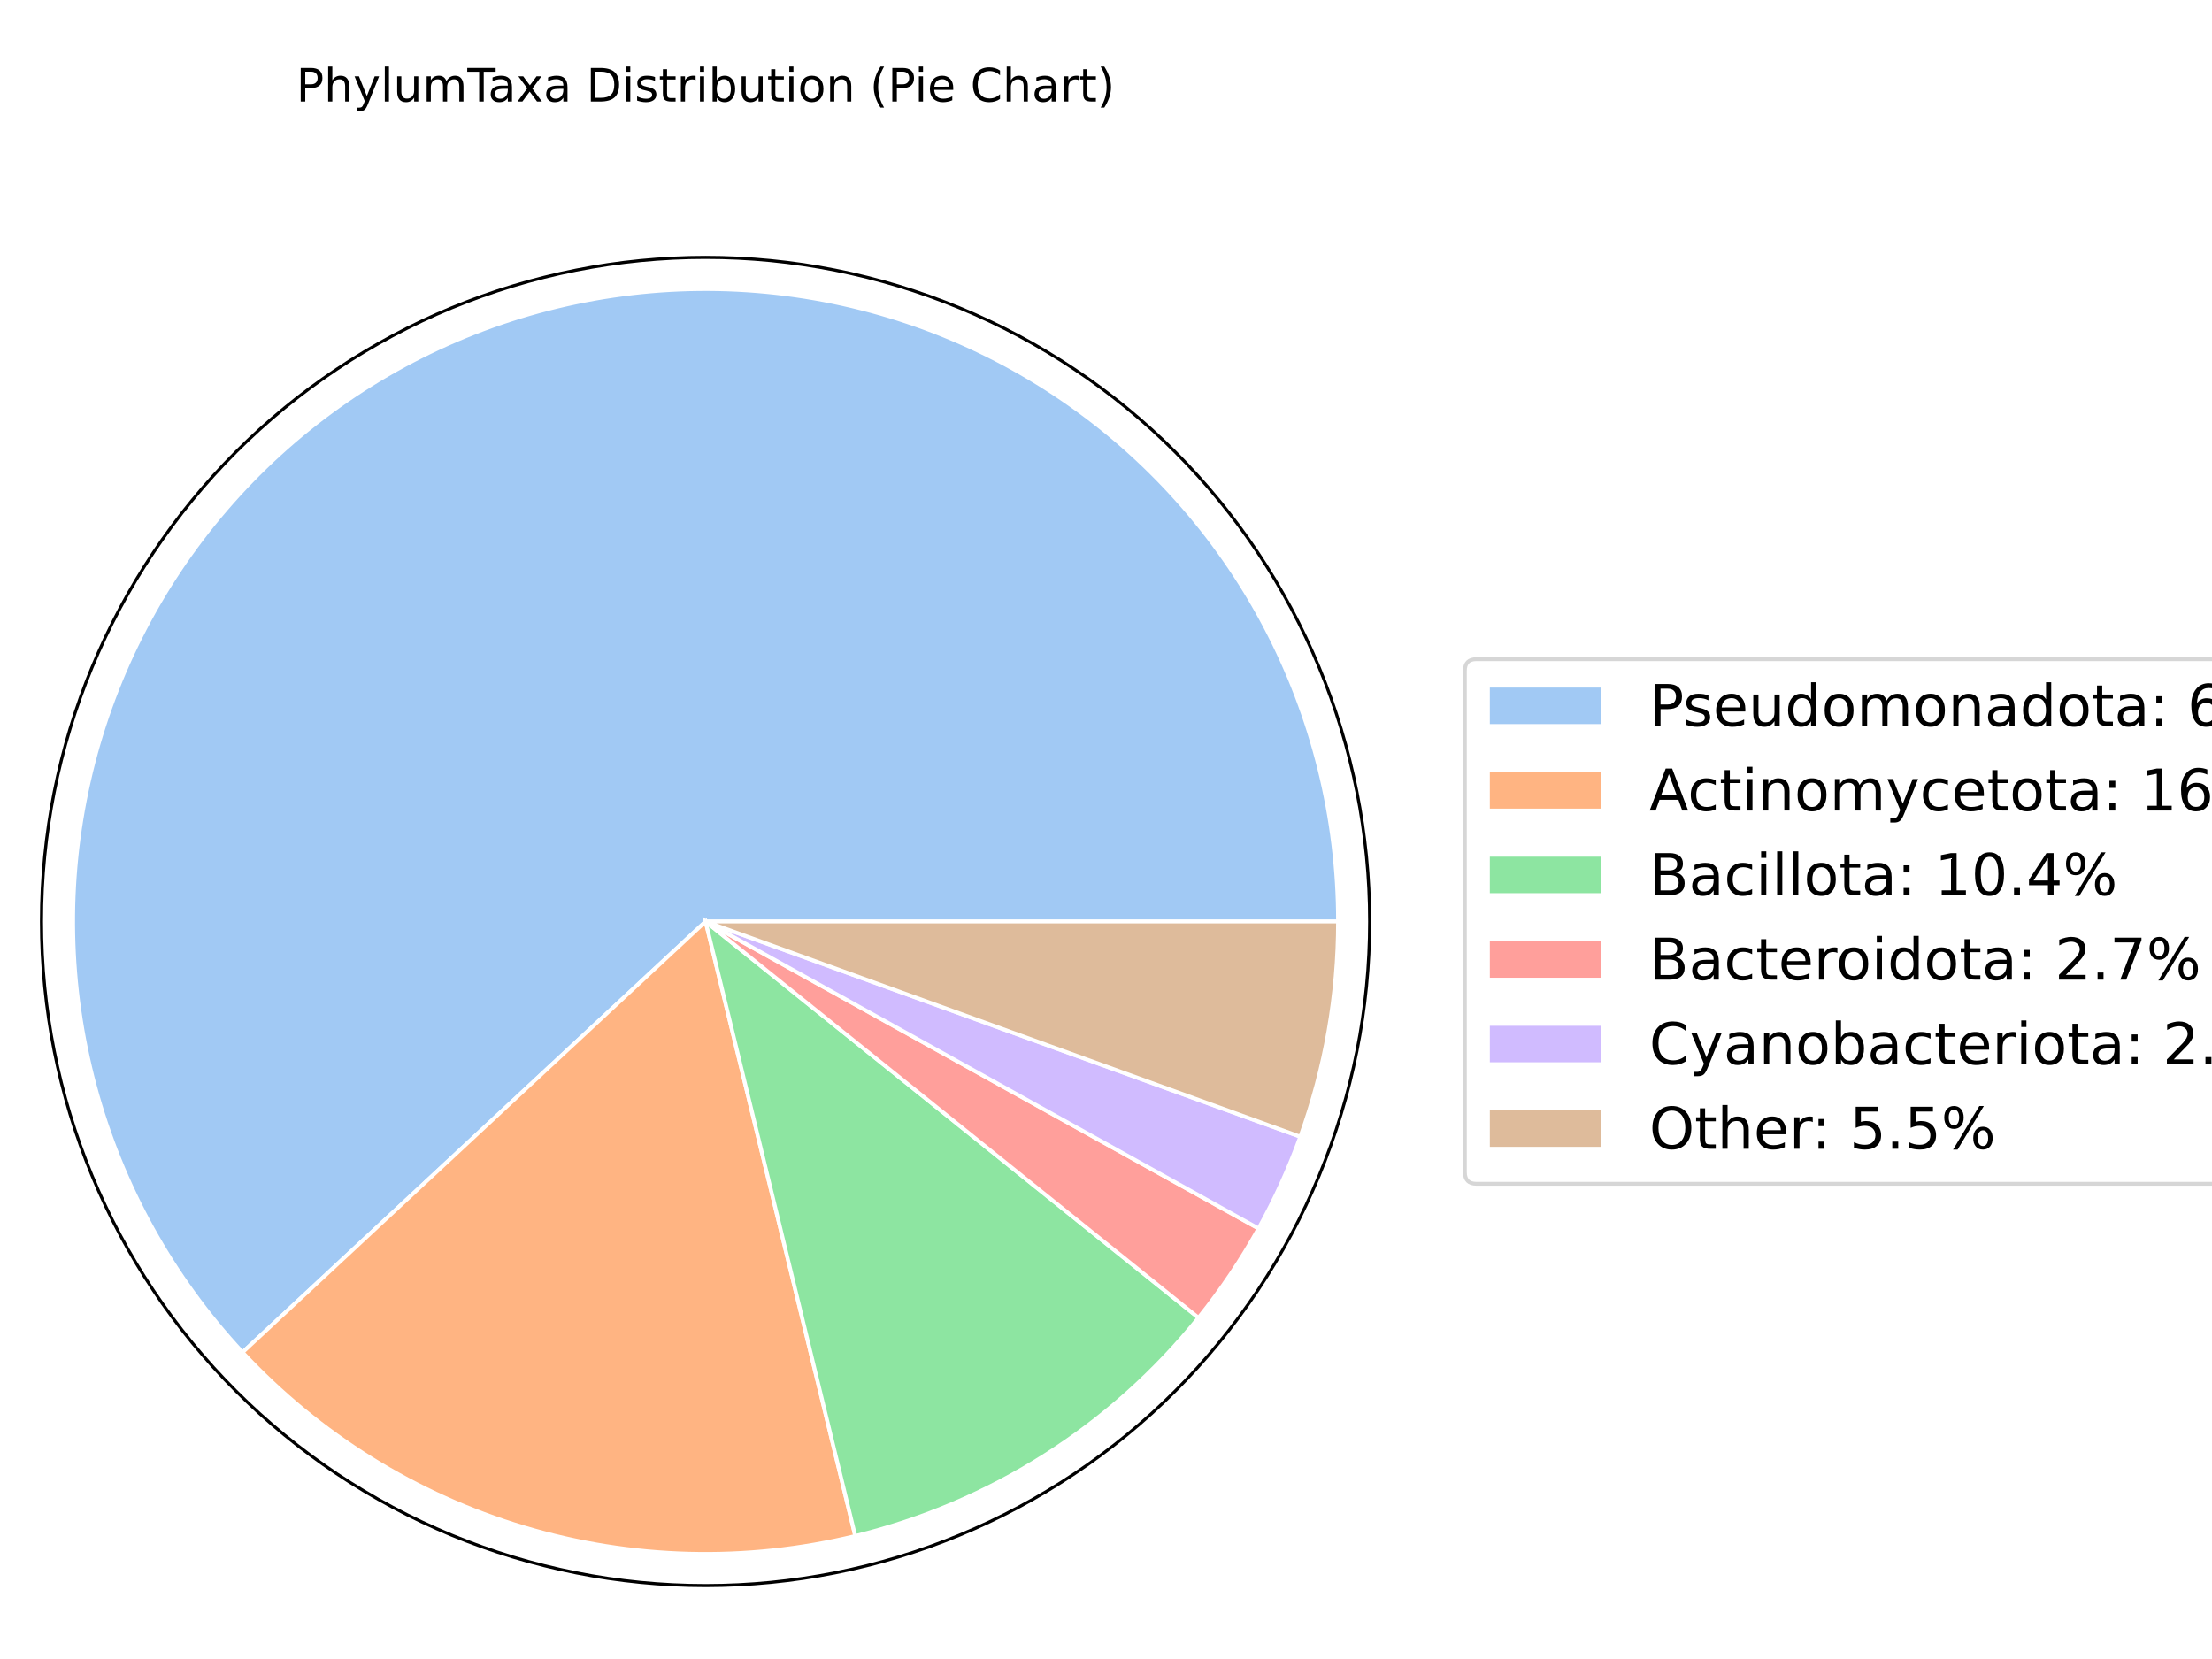
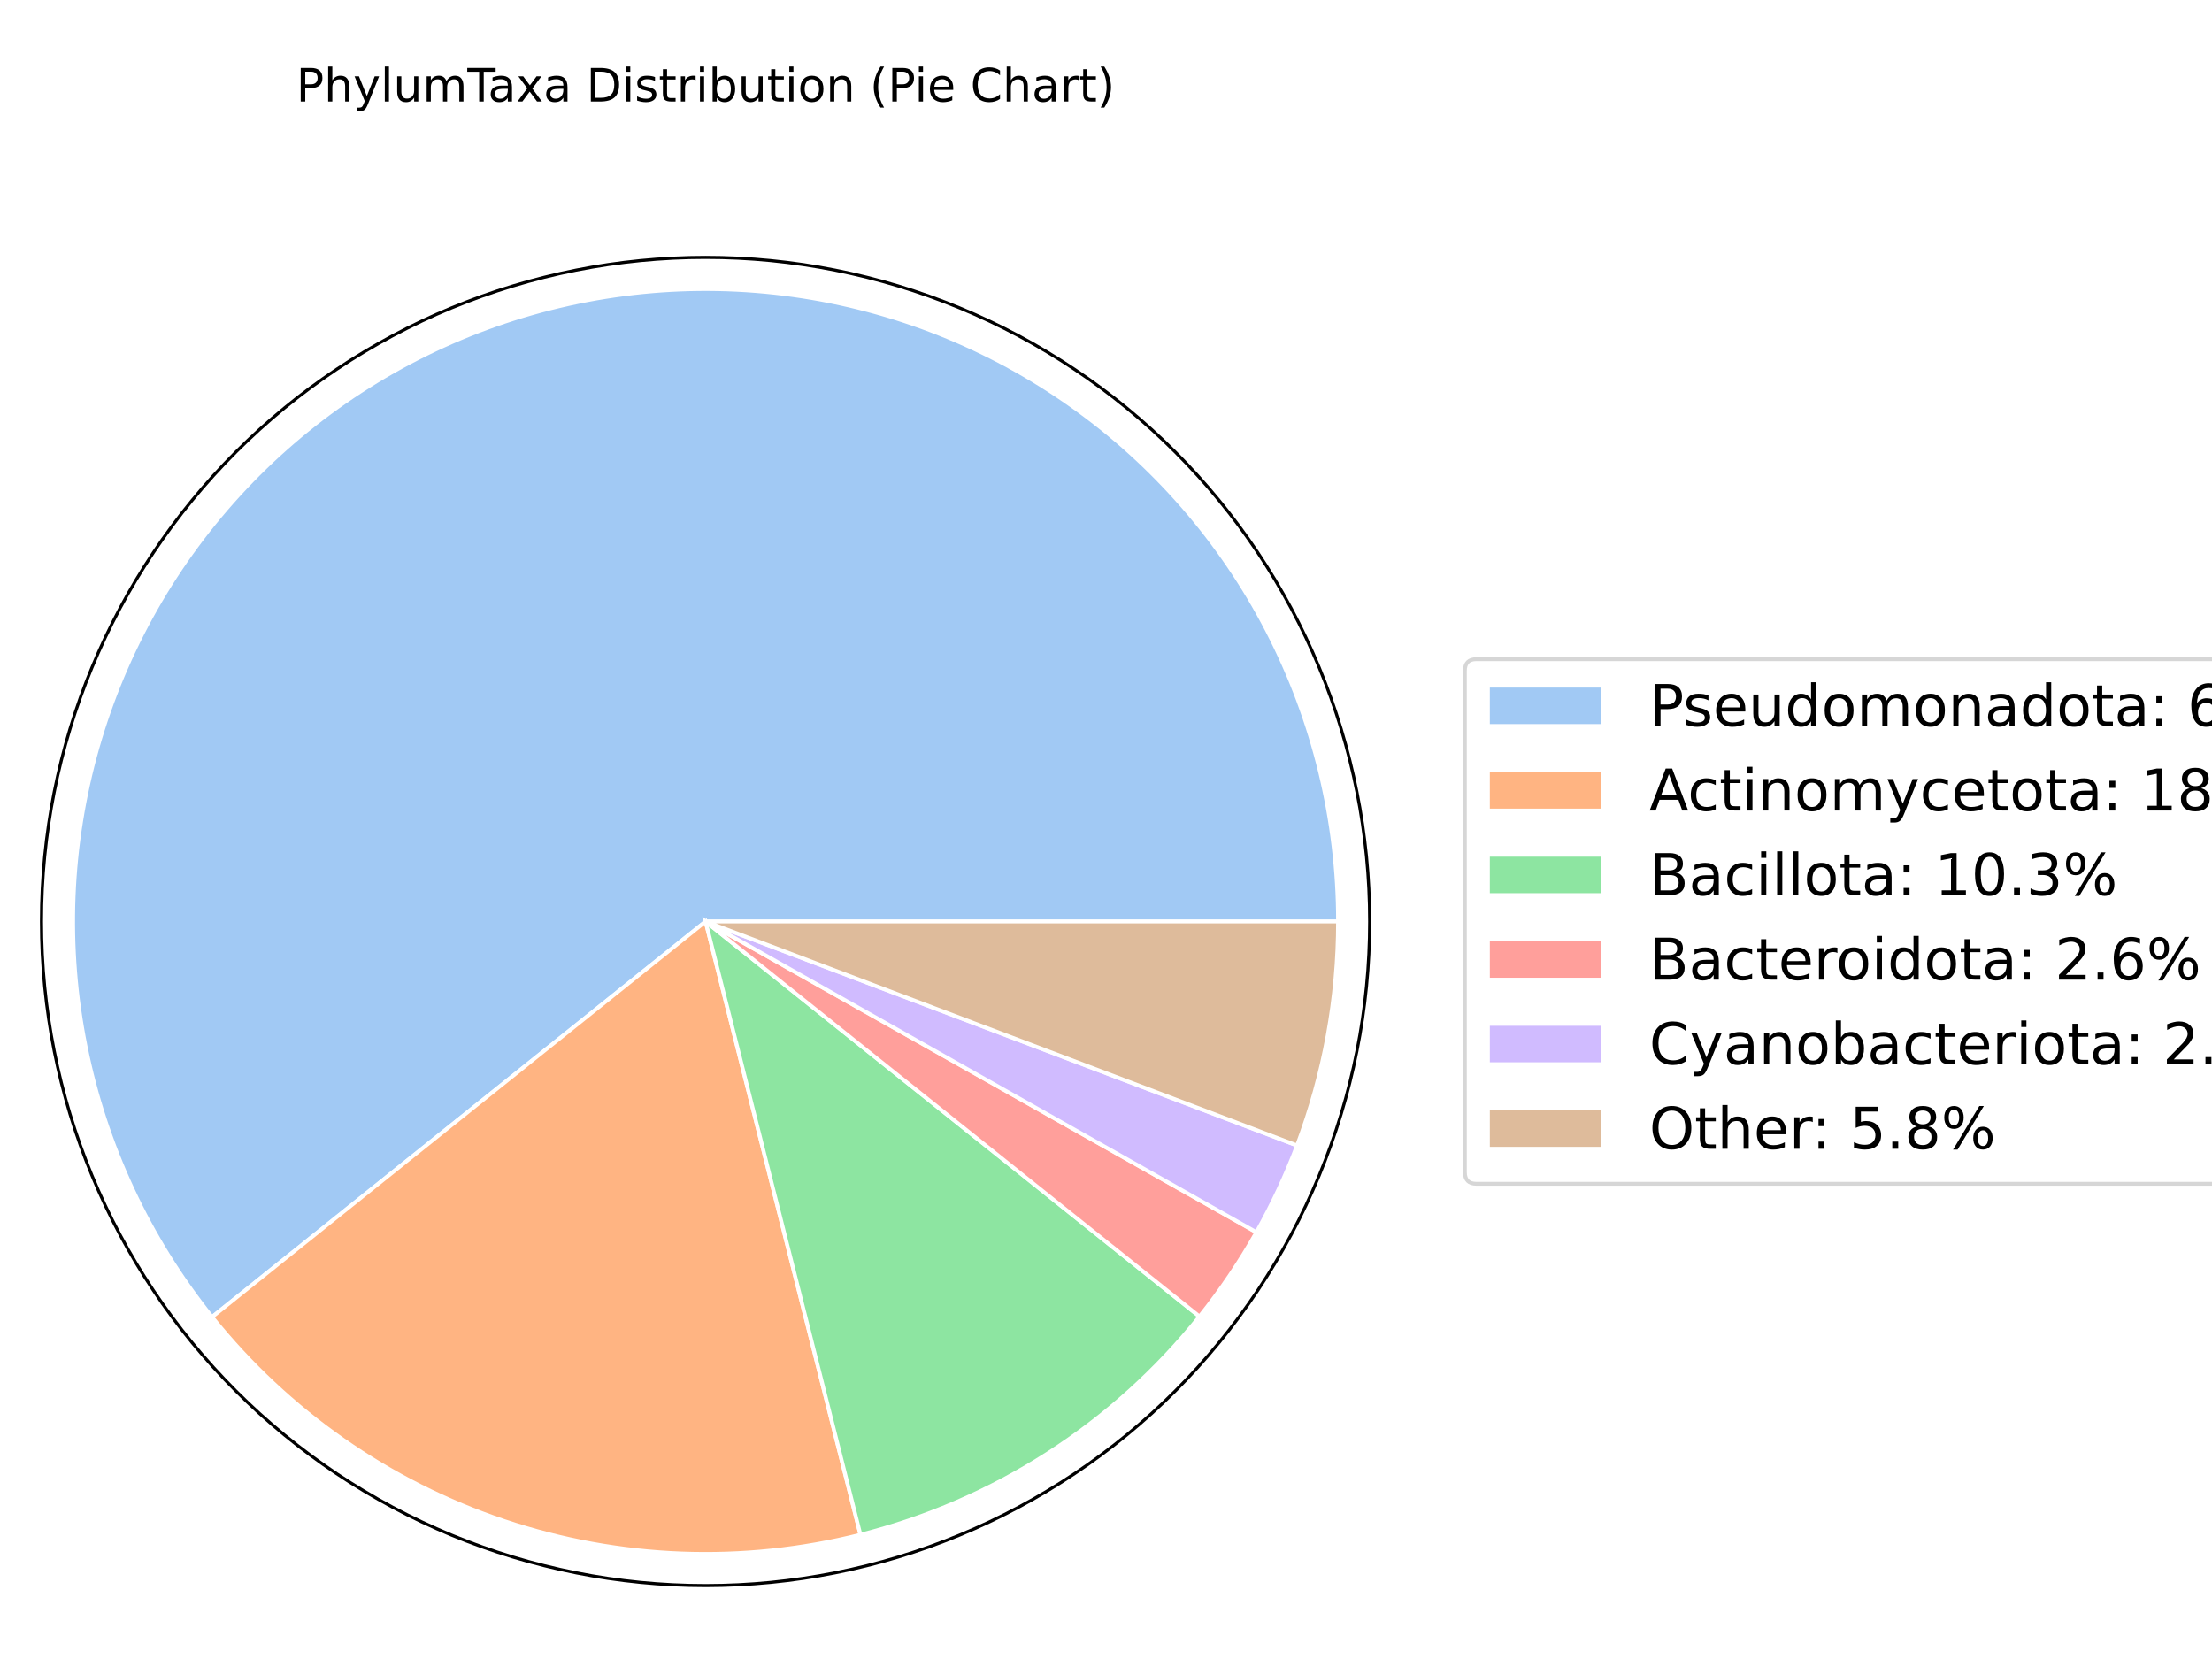
<svg xmlns="http://www.w3.org/2000/svg" xmlns:xlink="http://www.w3.org/1999/xlink" width="576pt" height="432pt" viewBox="0 0 576 432" version="1.1">
  <defs>
    <style type="text/css">*{stroke-linejoin: round; stroke-linecap: butt}</style>
  </defs>
  <g id="figure_1">
    <g id="patch_1">
      <path d="M 0 432  L 576 432  L 576 0  L 0 0  z " style="fill: #ffffff" />
    </g>
    <g id="axes_1">
      <g id="patch_2">
        <path d="M 356.658 239.952  C 356.658 217.243 352.185 194.755 343.495 173.775  C 334.804 152.795 322.066 133.73 306.008 117.673  C 289.951 101.615 270.886 88.877 249.906 80.186  C 228.926 71.496 206.438 67.023 183.729 67.023  C 161.02 67.023 138.532 71.496 117.552 80.186  C 96.572 88.877 77.507 101.615 61.45 117.673  C 45.392 133.73 32.654 152.795 23.963 173.775  C 15.273 194.755 10.8 217.243 10.8 239.952  C 10.8 262.661 15.273 285.149 23.963 306.129  C 32.654 327.109 45.392 346.174 61.45 362.231  C 77.507 378.289 96.572 391.027 117.552 399.718  C 138.532 408.408 161.02 412.881 183.729 412.881  C 206.438 412.881 228.926 408.408 249.906 399.718  C 270.886 391.027 289.951 378.289 306.008 362.231  C 322.066 346.174 334.804 327.109 343.495 306.129  C 352.185 285.149 356.658 262.661 356.658 239.952  M 183.729 239.952  C 183.729 239.952 183.729 239.952 183.729 239.952  C 183.729 239.952 183.729 239.952 183.729 239.952  C 183.729 239.952 183.729 239.952 183.729 239.952  C 183.729 239.952 183.729 239.952 183.729 239.952  C 183.729 239.952 183.729 239.952 183.729 239.952  C 183.729 239.952 183.729 239.952 183.729 239.952  C 183.729 239.952 183.729 239.952 183.729 239.952  C 183.729 239.952 183.729 239.952 183.729 239.952  C 183.729 239.952 183.729 239.952 183.729 239.952  C 183.729 239.952 183.729 239.952 183.729 239.952  C 183.729 239.952 183.729 239.952 183.729 239.952  C 183.729 239.952 183.729 239.952 183.729 239.952  C 183.729 239.952 183.729 239.952 183.729 239.952  C 183.729 239.952 183.729 239.952 183.729 239.952  C 183.729 239.952 183.729 239.952 183.729 239.952  C 183.729 239.952 183.729 239.952 183.729 239.952  z " style="fill: #ffffff" />
      </g>
      <g id="patch_3">
-         <path d="M 183.729 239.952  C 183.729 239.952 183.729 239.952 183.729 239.952  C 183.729 239.952 183.729 239.952 183.729 239.952  C 183.729 239.952 183.729 239.952 183.729 239.952  C 183.729 239.952 183.729 239.952 183.729 239.952  C 183.729 239.952 183.729 239.952 183.729 239.952  C 183.729 239.952 183.729 239.952 183.729 239.952  C 183.729 239.952 183.729 239.952 183.729 239.952  C 183.729 239.952 183.729 239.952 183.729 239.952  L 63.157 352.142  C 44.879 332.498 31.675 308.682 24.699 282.773  C 17.723 256.864 17.182 229.638 23.126 203.473  C 29.069 177.307 41.317 152.986 58.801 132.633  C 76.286 112.28 98.482 96.505 123.452 86.685  C 148.422 76.864 175.418 73.293 202.083 76.284  C 228.748 79.274 254.282 88.736 276.457 103.843  C 298.632 118.95 316.782 139.25 329.324 162.97  C 341.866 186.69 348.423 213.12 348.423 239.952  z " clip-path="url(#p0daf09a319)" style="fill: #a1c9f4; stroke: #ffffff; stroke-linejoin: miter" />
+         <path d="M 183.729 239.952  C 183.729 239.952 183.729 239.952 183.729 239.952  C 183.729 239.952 183.729 239.952 183.729 239.952  C 183.729 239.952 183.729 239.952 183.729 239.952  C 183.729 239.952 183.729 239.952 183.729 239.952  C 183.729 239.952 183.729 239.952 183.729 239.952  C 183.729 239.952 183.729 239.952 183.729 239.952  C 183.729 239.952 183.729 239.952 183.729 239.952  C 183.729 239.952 183.729 239.952 183.729 239.952  L 55.213 342.946  C 38.754 322.409 27.456 298.223 22.267 272.422  C 17.078 246.62 18.149 219.947 25.39 194.644  C 32.63 169.341 45.831 146.139 63.882 126.987  C 81.934 107.836 104.316 93.287 129.147 84.565  C 153.978 75.843 180.542 73.199 206.605 76.854  C 232.668 80.51 257.479 90.36 278.952 105.577  C 300.425 120.793 317.942 140.938 330.028 164.316  C 342.115 187.695 348.423 213.634 348.423 239.952  z " clip-path="url(#p44d411da96)" style="fill: #a1c9f4; stroke: #ffffff; stroke-linejoin: miter" />
      </g>
      <g id="patch_4">
-         <path d="M 183.729 239.952  C 183.729 239.952 183.729 239.952 183.729 239.952  C 183.729 239.952 183.729 239.952 183.729 239.952  L 222.714 399.966  C 194.27 406.896 164.487 406.118 136.444 397.712  C 108.401 389.307 83.099 373.574 63.157 352.142  z " clip-path="url(#p0daf09a319)" style="fill: #ffb482; stroke: #ffffff; stroke-linejoin: miter" />
+         <path d="M 183.729 239.952  C 183.729 239.952 183.729 239.952 183.729 239.952  C 183.729 239.952 183.729 239.952 183.729 239.952  L 224.058 399.632  C 193.445 407.364 161.244 406.131 131.312 396.082  C 101.379 386.033 74.958 367.585 55.213 342.946  z " clip-path="url(#p44d411da96)" style="fill: #ffb482; stroke: #ffffff; stroke-linejoin: miter" />
      </g>
      <g id="patch_5">
-         <path d="M 183.729 239.952  C 183.729 239.952 183.729 239.952 183.729 239.952  C 183.729 239.952 183.729 239.952 183.729 239.952  L 312.088 343.142  C 300.803 357.179 287.292 369.271 272.093 378.934  C 256.894 388.597 240.213 395.702 222.714 399.966  z " clip-path="url(#p0daf09a319)" style="fill: #8de5a1; stroke: #ffffff; stroke-linejoin: miter" />
+         <path d="M 183.729 239.952  C 183.729 239.952 183.729 239.952 183.729 239.952  C 183.729 239.952 183.729 239.952 183.729 239.952  L 312.351 342.814  C 301.203 356.753 287.863 368.788 272.854 378.447  C 257.844 388.106 241.364 395.261 224.058 399.632  z " clip-path="url(#p44d411da96)" style="fill: #8de5a1; stroke: #ffffff; stroke-linejoin: miter" />
      </g>
      <g id="patch_6">
-         <path d="M 183.729 239.952  C 183.729 239.952 183.729 239.952 183.729 239.952  C 183.729 239.952 183.729 239.952 183.729 239.952  L 327.719 319.896  C 325.45 323.984 323.007 327.973 320.399 331.852  C 317.79 335.732 315.017 339.498 312.088 343.142  z " clip-path="url(#p0daf09a319)" style="fill: #ff9f9b; stroke: #ffffff; stroke-linejoin: miter" />
+         <path d="M 183.729 239.952  C 183.729 239.952 183.729 239.952 183.729 239.952  C 183.729 239.952 183.729 239.952 183.729 239.952  L 327.171 320.876  C 325 324.724 322.675 328.482 320.202 332.143  C 317.73 335.804 315.11 339.364 312.351 342.814  z " clip-path="url(#p44d411da96)" style="fill: #ff9f9b; stroke: #ffffff; stroke-linejoin: miter" />
      </g>
      <g id="patch_7">
-         <path d="M 183.729 239.952  C 183.729 239.952 183.729 239.952 183.729 239.952  C 183.729 239.952 183.729 239.952 183.729 239.952  L 338.595 295.993  C 337.104 300.114 335.449 304.173 333.634 308.162  C 331.819 312.15 329.846 316.065 327.719 319.896  z " clip-path="url(#p0daf09a319)" style="fill: #d0bbff; stroke: #ffffff; stroke-linejoin: miter" />
+         <path d="M 183.729 239.952  C 183.729 239.952 183.729 239.952 183.729 239.952  C 183.729 239.952 183.729 239.952 183.729 239.952  L 337.75 298.276  C 336.276 302.17 334.654 306.006 332.889 309.777  C 331.124 313.547 329.216 317.25 327.171 320.876  z " clip-path="url(#p44d411da96)" style="fill: #d0bbff; stroke: #ffffff; stroke-linejoin: miter" />
      </g>
      <g id="patch_8">
-         <path d="M 183.729 239.952  C 183.729 239.952 183.729 239.952 183.729 239.952  C 183.729 239.952 183.729 239.952 183.729 239.952  L 348.423 239.952  C 348.423 249.488 347.595 259.007 345.948 268.4  C 344.3 277.793 341.84 287.025 338.595 295.993  z " clip-path="url(#p0daf09a319)" style="fill: #debb9b; stroke: #ffffff; stroke-linejoin: miter" />
+         <path d="M 183.729 239.952  C 183.729 239.952 183.729 239.952 183.729 239.952  C 183.729 239.952 183.729 239.952 183.729 239.952  L 348.423 239.952  C 348.423 249.895 347.523 259.818 345.733 269.598  C 343.943 279.379 341.271 288.977 337.75 298.276  z " clip-path="url(#p44d411da96)" style="fill: #debb9b; stroke: #ffffff; stroke-linejoin: miter" />
      </g>
      <g id="matplotlib.axis_1" />
      <g id="matplotlib.axis_2" />
      <g id="patch_9">
        <path d="M 356.658 239.952  C 356.658 217.243 352.185 194.755 343.495 173.775  C 334.804 152.795 322.066 133.73 306.008 117.673  C 289.951 101.615 270.886 88.877 249.906 80.186  C 228.926 71.496 206.438 67.023 183.729 67.023  C 161.02 67.023 138.532 71.496 117.552 80.186  C 96.572 88.877 77.507 101.615 61.45 117.673  C 45.392 133.73 32.654 152.795 23.963 173.775  C 15.273 194.755 10.8 217.243 10.8 239.952  C 10.8 262.661 15.273 285.149 23.963 306.129  C 32.654 327.109 45.392 346.174 61.45 362.231  C 77.507 378.289 96.572 391.027 117.552 399.718  C 138.532 408.408 161.02 412.881 183.729 412.881  C 206.438 412.881 228.926 408.408 249.906 399.718  C 270.886 391.027 289.951 378.289 306.008 362.231  C 322.066 346.174 334.804 327.109 343.495 306.129  C 352.185 285.149 356.658 262.661 356.658 239.952  " style="fill: none; stroke: #000000; stroke-width: 0.8; stroke-linejoin: miter; stroke-linecap: square" />
      </g>
      <g id="text_1">
        <g transform="translate(77.12963 26.4372) scale(0.12 -0.12)">
          <defs>
            <path id="DejaVuSans-50" d="M 1259 4147  L 1259 2394  L 2053 2394  Q 2494 2394 2734 2622  Q 2975 2850 2975 3272  Q 2975 3691 2734 3919  Q 2494 4147 2053 4147  L 1259 4147  z M 628 4666  L 2053 4666  Q 2838 4666 3239 4311  Q 3641 3956 3641 3272  Q 3641 2581 3239 2228  Q 2838 1875 2053 1875  L 1259 1875  L 1259 0  L 628 0  L 628 4666  z " transform="scale(0.015625)" />
            <path id="DejaVuSans-68" d="M 3513 2113  L 3513 0  L 2938 0  L 2938 2094  Q 2938 2591 2744 2837  Q 2550 3084 2163 3084  Q 1697 3084 1428 2787  Q 1159 2491 1159 1978  L 1159 0  L 581 0  L 581 4863  L 1159 4863  L 1159 2956  Q 1366 3272 1645 3428  Q 1925 3584 2291 3584  Q 2894 3584 3203 3211  Q 3513 2838 3513 2113  z " transform="scale(0.015625)" />
            <path id="DejaVuSans-79" d="M 2059 -325  Q 1816 -950 1584 -1140  Q 1353 -1331 966 -1331  L 506 -1331  L 506 -850  L 844 -850  Q 1081 -850 1212 -737  Q 1344 -625 1503 -206  L 1606 56  L 191 3500  L 800 3500  L 1894 763  L 2988 3500  L 3597 3500  L 2059 -325  z " transform="scale(0.015625)" />
            <path id="DejaVuSans-6c" d="M 603 4863  L 1178 4863  L 1178 0  L 603 0  L 603 4863  z " transform="scale(0.015625)" />
            <path id="DejaVuSans-75" d="M 544 1381  L 544 3500  L 1119 3500  L 1119 1403  Q 1119 906 1312 657  Q 1506 409 1894 409  Q 2359 409 2629 706  Q 2900 1003 2900 1516  L 2900 3500  L 3475 3500  L 3475 0  L 2900 0  L 2900 538  Q 2691 219 2414 64  Q 2138 -91 1772 -91  Q 1169 -91 856 284  Q 544 659 544 1381  z M 1991 3584  L 1991 3584  z " transform="scale(0.015625)" />
            <path id="DejaVuSans-6d" d="M 3328 2828  Q 3544 3216 3844 3400  Q 4144 3584 4550 3584  Q 5097 3584 5394 3201  Q 5691 2819 5691 2113  L 5691 0  L 5113 0  L 5113 2094  Q 5113 2597 4934 2840  Q 4756 3084 4391 3084  Q 3944 3084 3684 2787  Q 3425 2491 3425 1978  L 3425 0  L 2847 0  L 2847 2094  Q 2847 2600 2669 2842  Q 2491 3084 2119 3084  Q 1678 3084 1418 2786  Q 1159 2488 1159 1978  L 1159 0  L 581 0  L 581 3500  L 1159 3500  L 1159 2956  Q 1356 3278 1631 3431  Q 1906 3584 2284 3584  Q 2666 3584 2933 3390  Q 3200 3197 3328 2828  z " transform="scale(0.015625)" />
            <path id="DejaVuSans-54" d="M -19 4666  L 3928 4666  L 3928 4134  L 2272 4134  L 2272 0  L 1638 0  L 1638 4134  L -19 4134  L -19 4666  z " transform="scale(0.015625)" />
            <path id="DejaVuSans-61" d="M 2194 1759  Q 1497 1759 1228 1600  Q 959 1441 959 1056  Q 959 750 1161 570  Q 1363 391 1709 391  Q 2188 391 2477 730  Q 2766 1069 2766 1631  L 2766 1759  L 2194 1759  z M 3341 1997  L 3341 0  L 2766 0  L 2766 531  Q 2569 213 2275 61  Q 1981 -91 1556 -91  Q 1019 -91 701 211  Q 384 513 384 1019  Q 384 1609 779 1909  Q 1175 2209 1959 2209  L 2766 2209  L 2766 2266  Q 2766 2663 2505 2880  Q 2244 3097 1772 3097  Q 1472 3097 1187 3025  Q 903 2953 641 2809  L 641 3341  Q 956 3463 1253 3523  Q 1550 3584 1831 3584  Q 2591 3584 2966 3190  Q 3341 2797 3341 1997  z " transform="scale(0.015625)" />
            <path id="DejaVuSans-78" d="M 3513 3500  L 2247 1797  L 3578 0  L 2900 0  L 1881 1375  L 863 0  L 184 0  L 1544 1831  L 300 3500  L 978 3500  L 1906 2253  L 2834 3500  L 3513 3500  z " transform="scale(0.015625)" />
            <path id="DejaVuSans-20" transform="scale(0.015625)" />
            <path id="DejaVuSans-44" d="M 1259 4147  L 1259 519  L 2022 519  Q 2988 519 3436 956  Q 3884 1394 3884 2338  Q 3884 3275 3436 3711  Q 2988 4147 2022 4147  L 1259 4147  z M 628 4666  L 1925 4666  Q 3281 4666 3915 4102  Q 4550 3538 4550 2338  Q 4550 1131 3912 565  Q 3275 0 1925 0  L 628 0  L 628 4666  z " transform="scale(0.015625)" />
            <path id="DejaVuSans-69" d="M 603 3500  L 1178 3500  L 1178 0  L 603 0  L 603 3500  z M 603 4863  L 1178 4863  L 1178 4134  L 603 4134  L 603 4863  z " transform="scale(0.015625)" />
            <path id="DejaVuSans-73" d="M 2834 3397  L 2834 2853  Q 2591 2978 2328 3040  Q 2066 3103 1784 3103  Q 1356 3103 1142 2972  Q 928 2841 928 2578  Q 928 2378 1081 2264  Q 1234 2150 1697 2047  L 1894 2003  Q 2506 1872 2764 1633  Q 3022 1394 3022 966  Q 3022 478 2636 193  Q 2250 -91 1575 -91  Q 1294 -91 989 -36  Q 684 19 347 128  L 347 722  Q 666 556 975 473  Q 1284 391 1588 391  Q 1994 391 2212 530  Q 2431 669 2431 922  Q 2431 1156 2273 1281  Q 2116 1406 1581 1522  L 1381 1569  Q 847 1681 609 1914  Q 372 2147 372 2553  Q 372 3047 722 3315  Q 1072 3584 1716 3584  Q 2034 3584 2315 3537  Q 2597 3491 2834 3397  z " transform="scale(0.015625)" />
            <path id="DejaVuSans-74" d="M 1172 4494  L 1172 3500  L 2356 3500  L 2356 3053  L 1172 3053  L 1172 1153  Q 1172 725 1289 603  Q 1406 481 1766 481  L 2356 481  L 2356 0  L 1766 0  Q 1100 0 847 248  Q 594 497 594 1153  L 594 3053  L 172 3053  L 172 3500  L 594 3500  L 594 4494  L 1172 4494  z " transform="scale(0.015625)" />
            <path id="DejaVuSans-72" d="M 2631 2963  Q 2534 3019 2420 3045  Q 2306 3072 2169 3072  Q 1681 3072 1420 2755  Q 1159 2438 1159 1844  L 1159 0  L 581 0  L 581 3500  L 1159 3500  L 1159 2956  Q 1341 3275 1631 3429  Q 1922 3584 2338 3584  Q 2397 3584 2469 3576  Q 2541 3569 2628 3553  L 2631 2963  z " transform="scale(0.015625)" />
            <path id="DejaVuSans-62" d="M 3116 1747  Q 3116 2381 2855 2742  Q 2594 3103 2138 3103  Q 1681 3103 1420 2742  Q 1159 2381 1159 1747  Q 1159 1113 1420 752  Q 1681 391 2138 391  Q 2594 391 2855 752  Q 3116 1113 3116 1747  z M 1159 2969  Q 1341 3281 1617 3432  Q 1894 3584 2278 3584  Q 2916 3584 3314 3078  Q 3713 2572 3713 1747  Q 3713 922 3314 415  Q 2916 -91 2278 -91  Q 1894 -91 1617 61  Q 1341 213 1159 525  L 1159 0  L 581 0  L 581 4863  L 1159 4863  L 1159 2969  z " transform="scale(0.015625)" />
            <path id="DejaVuSans-6f" d="M 1959 3097  Q 1497 3097 1228 2736  Q 959 2375 959 1747  Q 959 1119 1226 758  Q 1494 397 1959 397  Q 2419 397 2687 759  Q 2956 1122 2956 1747  Q 2956 2369 2687 2733  Q 2419 3097 1959 3097  z M 1959 3584  Q 2709 3584 3137 3096  Q 3566 2609 3566 1747  Q 3566 888 3137 398  Q 2709 -91 1959 -91  Q 1206 -91 779 398  Q 353 888 353 1747  Q 353 2609 779 3096  Q 1206 3584 1959 3584  z " transform="scale(0.015625)" />
            <path id="DejaVuSans-6e" d="M 3513 2113  L 3513 0  L 2938 0  L 2938 2094  Q 2938 2591 2744 2837  Q 2550 3084 2163 3084  Q 1697 3084 1428 2787  Q 1159 2491 1159 1978  L 1159 0  L 581 0  L 581 3500  L 1159 3500  L 1159 2956  Q 1366 3272 1645 3428  Q 1925 3584 2291 3584  Q 2894 3584 3203 3211  Q 3513 2838 3513 2113  z " transform="scale(0.015625)" />
            <path id="DejaVuSans-28" d="M 1984 4856  Q 1566 4138 1362 3434  Q 1159 2731 1159 2009  Q 1159 1288 1364 580  Q 1569 -128 1984 -844  L 1484 -844  Q 1016 -109 783 600  Q 550 1309 550 2009  Q 550 2706 781 3412  Q 1013 4119 1484 4856  L 1984 4856  z " transform="scale(0.015625)" />
            <path id="DejaVuSans-65" d="M 3597 1894  L 3597 1613  L 953 1613  Q 991 1019 1311 708  Q 1631 397 2203 397  Q 2534 397 2845 478  Q 3156 559 3463 722  L 3463 178  Q 3153 47 2828 -22  Q 2503 -91 2169 -91  Q 1331 -91 842 396  Q 353 884 353 1716  Q 353 2575 817 3079  Q 1281 3584 2069 3584  Q 2775 3584 3186 3129  Q 3597 2675 3597 1894  z M 3022 2063  Q 3016 2534 2758 2815  Q 2500 3097 2075 3097  Q 1594 3097 1305 2825  Q 1016 2553 972 2059  L 3022 2063  z " transform="scale(0.015625)" />
            <path id="DejaVuSans-43" d="M 4122 4306  L 4122 3641  Q 3803 3938 3442 4084  Q 3081 4231 2675 4231  Q 1875 4231 1450 3742  Q 1025 3253 1025 2328  Q 1025 1406 1450 917  Q 1875 428 2675 428  Q 3081 428 3442 575  Q 3803 722 4122 1019  L 4122 359  Q 3791 134 3420 21  Q 3050 -91 2638 -91  Q 1578 -91 968 557  Q 359 1206 359 2328  Q 359 3453 968 4101  Q 1578 4750 2638 4750  Q 3056 4750 3426 4639  Q 3797 4528 4122 4306  z " transform="scale(0.015625)" />
            <path id="DejaVuSans-29" d="M 513 4856  L 1013 4856  Q 1481 4119 1714 3412  Q 1947 2706 1947 2009  Q 1947 1309 1714 600  Q 1481 -109 1013 -844  L 513 -844  Q 928 -128 1133 580  Q 1338 1288 1338 2009  Q 1338 2731 1133 3434  Q 928 4138 513 4856  z " transform="scale(0.015625)" />
          </defs>
          <use xlink:href="#DejaVuSans-50" />
          <use xlink:href="#DejaVuSans-68" x="60.303" />
          <use xlink:href="#DejaVuSans-79" x="123.682" />
          <use xlink:href="#DejaVuSans-6c" x="182.861" />
          <use xlink:href="#DejaVuSans-75" x="210.645" />
          <use xlink:href="#DejaVuSans-6d" x="274.023" />
          <use xlink:href="#DejaVuSans-54" x="371.436" />
          <use xlink:href="#DejaVuSans-61" x="416.02" />
          <use xlink:href="#DejaVuSans-78" x="477.299" />
          <use xlink:href="#DejaVuSans-61" x="536.479" />
          <use xlink:href="#DejaVuSans-20" x="597.758" />
          <use xlink:href="#DejaVuSans-44" x="629.545" />
          <use xlink:href="#DejaVuSans-69" x="706.547" />
          <use xlink:href="#DejaVuSans-73" x="734.33" />
          <use xlink:href="#DejaVuSans-74" x="786.43" />
          <use xlink:href="#DejaVuSans-72" x="825.639" />
          <use xlink:href="#DejaVuSans-69" x="866.752" />
          <use xlink:href="#DejaVuSans-62" x="894.535" />
          <use xlink:href="#DejaVuSans-75" x="958.012" />
          <use xlink:href="#DejaVuSans-74" x="1021.391" />
          <use xlink:href="#DejaVuSans-69" x="1060.6" />
          <use xlink:href="#DejaVuSans-6f" x="1088.383" />
          <use xlink:href="#DejaVuSans-6e" x="1149.564" />
          <use xlink:href="#DejaVuSans-20" x="1212.943" />
          <use xlink:href="#DejaVuSans-28" x="1244.73" />
          <use xlink:href="#DejaVuSans-50" x="1283.744" />
          <use xlink:href="#DejaVuSans-69" x="1341.797" />
          <use xlink:href="#DejaVuSans-65" x="1369.58" />
          <use xlink:href="#DejaVuSans-20" x="1431.104" />
          <use xlink:href="#DejaVuSans-43" x="1462.891" />
          <use xlink:href="#DejaVuSans-68" x="1532.715" />
          <use xlink:href="#DejaVuSans-61" x="1596.094" />
          <use xlink:href="#DejaVuSans-72" x="1657.373" />
          <use xlink:href="#DejaVuSans-74" x="1698.486" />
          <use xlink:href="#DejaVuSans-29" x="1737.695" />
        </g>
      </g>
      <g id="legend_1">
        <g id="patch_10">
          <path d="M 384.451 308.254  L 620.216 308.254  Q 623.216 308.254 623.216 305.254  L 623.216 174.65  Q 623.216 171.65 620.216 171.65  L 384.451 171.65  Q 381.451 171.65 381.451 174.65  L 381.451 305.254  Q 381.451 308.254 384.451 308.254  z " style="fill: #ffffff; opacity: 0.8; stroke: #cccccc; stroke-linejoin: miter" />
        </g>
        <g id="patch_11">
          <path d="M 387.451 189.048  L 417.451 189.048  L 417.451 178.548  L 387.451 178.548  z " style="fill: #a1c9f4; stroke: #ffffff; stroke-linejoin: miter" />
        </g>
        <g id="text_2">
          <g transform="translate(429.4509 189.0481) scale(0.15 -0.15)">
            <defs>
              <path id="DejaVuSans-64" d="M 2906 2969  L 2906 4863  L 3481 4863  L 3481 0  L 2906 0  L 2906 525  Q 2725 213 2448 61  Q 2172 -91 1784 -91  Q 1150 -91 751 415  Q 353 922 353 1747  Q 353 2572 751 3078  Q 1150 3584 1784 3584  Q 2172 3584 2448 3432  Q 2725 3281 2906 2969  z M 947 1747  Q 947 1113 1208 752  Q 1469 391 1925 391  Q 2381 391 2643 752  Q 2906 1113 2906 1747  Q 2906 2381 2643 2742  Q 2381 3103 1925 3103  Q 1469 3103 1208 2742  Q 947 2381 947 1747  z " transform="scale(0.015625)" />
              <path id="DejaVuSans-3a" d="M 750 794  L 1409 794  L 1409 0  L 750 0  L 750 794  z M 750 3309  L 1409 3309  L 1409 2516  L 750 2516  L 750 3309  z " transform="scale(0.015625)" />
              <path id="DejaVuSans-36" d="M 2113 2584  Q 1688 2584 1439 2293  Q 1191 2003 1191 1497  Q 1191 994 1439 701  Q 1688 409 2113 409  Q 2538 409 2786 701  Q 3034 994 3034 1497  Q 3034 2003 2786 2293  Q 2538 2584 2113 2584  z M 3366 4563  L 3366 3988  Q 3128 4100 2886 4159  Q 2644 4219 2406 4219  Q 1781 4219 1451 3797  Q 1122 3375 1075 2522  Q 1259 2794 1537 2939  Q 1816 3084 2150 3084  Q 2853 3084 3261 2657  Q 3669 2231 3669 1497  Q 3669 778 3244 343  Q 2819 -91 2113 -91  Q 1303 -91 875 529  Q 447 1150 447 2328  Q 447 3434 972 4092  Q 1497 4750 2381 4750  Q 2619 4750 2861 4703  Q 3103 4656 3366 4563  z " transform="scale(0.015625)" />
-               <path id="DejaVuSans-31" d="M 794 531  L 1825 531  L 1825 4091  L 703 3866  L 703 4441  L 1819 4666  L 2450 4666  L 2450 531  L 3481 531  L 3481 0  L 794 0  L 794 531  z " transform="scale(0.015625)" />
+               <path id="DejaVuSans-30" d="M 2034 4250  Q 1547 4250 1301 3770  Q 1056 3291 1056 2328  Q 1056 1369 1301 889  Q 1547 409 2034 409  Q 2525 409 2770 889  Q 3016 1369 3016 2328  Q 3016 3291 2770 3770  Q 2525 4250 2034 4250  z M 2034 4750  Q 2819 4750 3233 4129  Q 3647 3509 3647 2328  Q 3647 1150 3233 529  Q 2819 -91 2034 -91  Q 1250 -91 836 529  Q 422 1150 422 2328  Q 422 3509 836 4129  Q 1250 4750 2034 4750  z " transform="scale(0.015625)" />
              <path id="DejaVuSans-2e" d="M 684 794  L 1344 794  L 1344 0  L 684 0  L 684 794  z " transform="scale(0.015625)" />
-               <path id="DejaVuSans-39" d="M 703 97  L 703 672  Q 941 559 1184 500  Q 1428 441 1663 441  Q 2288 441 2617 861  Q 2947 1281 2994 2138  Q 2813 1869 2534 1725  Q 2256 1581 1919 1581  Q 1219 1581 811 2004  Q 403 2428 403 3163  Q 403 3881 828 4315  Q 1253 4750 1959 4750  Q 2769 4750 3195 4129  Q 3622 3509 3622 2328  Q 3622 1225 3098 567  Q 2575 -91 1691 -91  Q 1453 -91 1209 -44  Q 966 3 703 97  z M 1959 2075  Q 2384 2075 2632 2365  Q 2881 2656 2881 3163  Q 2881 3666 2632 3958  Q 2384 4250 1959 4250  Q 1534 4250 1286 3958  Q 1038 3666 1038 3163  Q 1038 2656 1286 2365  Q 1534 2075 1959 2075  z " transform="scale(0.015625)" />
+               <path id="DejaVuSans-38" d="M 2034 2216  Q 1584 2216 1326 1975  Q 1069 1734 1069 1313  Q 1069 891 1326 650  Q 1584 409 2034 409  Q 2484 409 2743 651  Q 3003 894 3003 1313  Q 3003 1734 2745 1975  Q 2488 2216 2034 2216  z M 1403 2484  Q 997 2584 770 2862  Q 544 3141 544 3541  Q 544 4100 942 4425  Q 1341 4750 2034 4750  Q 2731 4750 3128 4425  Q 3525 4100 3525 3541  Q 3525 3141 3298 2862  Q 3072 2584 2669 2484  Q 3125 2378 3379 2068  Q 3634 1759 3634 1313  Q 3634 634 3220 271  Q 2806 -91 2034 -91  Q 1263 -91 848 271  Q 434 634 434 1313  Q 434 1759 690 2068  Q 947 2378 1403 2484  z M 1172 3481  Q 1172 3119 1398 2916  Q 1625 2713 2034 2713  Q 2441 2713 2670 2916  Q 2900 3119 2900 3481  Q 2900 3844 2670 4047  Q 2441 4250 2034 4250  Q 1625 4250 1398 4047  Q 1172 3844 1172 3481  z " transform="scale(0.015625)" />
              <path id="DejaVuSans-25" d="M 4653 2053  Q 4381 2053 4226 1822  Q 4072 1591 4072 1178  Q 4072 772 4226 539  Q 4381 306 4653 306  Q 4919 306 5073 539  Q 5228 772 5228 1178  Q 5228 1588 5073 1820  Q 4919 2053 4653 2053  z M 4653 2450  Q 5147 2450 5437 2106  Q 5728 1763 5728 1178  Q 5728 594 5436 251  Q 5144 -91 4653 -91  Q 4153 -91 3862 251  Q 3572 594 3572 1178  Q 3572 1766 3864 2108  Q 4156 2450 4653 2450  z M 1428 4353  Q 1159 4353 1004 4120  Q 850 3888 850 3481  Q 850 3069 1003 2837  Q 1156 2606 1428 2606  Q 1700 2606 1854 2837  Q 2009 3069 2009 3481  Q 2009 3884 1853 4118  Q 1697 4353 1428 4353  z M 4250 4750  L 4750 4750  L 1831 -91  L 1331 -91  L 4250 4750  z M 1428 4750  Q 1922 4750 2215 4408  Q 2509 4066 2509 3481  Q 2509 2891 2217 2550  Q 1925 2209 1428 2209  Q 931 2209 642 2551  Q 353 2894 353 3481  Q 353 4063 643 4406  Q 934 4750 1428 4750  z " transform="scale(0.015625)" />
            </defs>
            <use xlink:href="#DejaVuSans-50" />
            <use xlink:href="#DejaVuSans-73" x="58.553" />
            <use xlink:href="#DejaVuSans-65" x="110.652" />
            <use xlink:href="#DejaVuSans-75" x="172.176" />
            <use xlink:href="#DejaVuSans-64" x="235.555" />
            <use xlink:href="#DejaVuSans-6f" x="299.031" />
            <use xlink:href="#DejaVuSans-6d" x="360.213" />
            <use xlink:href="#DejaVuSans-6f" x="457.625" />
            <use xlink:href="#DejaVuSans-6e" x="518.807" />
            <use xlink:href="#DejaVuSans-61" x="582.186" />
            <use xlink:href="#DejaVuSans-64" x="643.465" />
            <use xlink:href="#DejaVuSans-6f" x="706.941" />
            <use xlink:href="#DejaVuSans-74" x="768.123" />
            <use xlink:href="#DejaVuSans-61" x="807.332" />
            <use xlink:href="#DejaVuSans-3a" x="868.611" />
            <use xlink:href="#DejaVuSans-20" x="902.303" />
            <use xlink:href="#DejaVuSans-36" x="934.09" />
-             <use xlink:href="#DejaVuSans-31" x="997.713" />
+             <use xlink:href="#DejaVuSans-30" x="997.713" />
            <use xlink:href="#DejaVuSans-2e" x="1061.336" />
-             <use xlink:href="#DejaVuSans-39" x="1093.123" />
+             <use xlink:href="#DejaVuSans-38" x="1093.123" />
            <use xlink:href="#DejaVuSans-25" x="1156.746" />
          </g>
        </g>
        <g id="patch_12">
          <path d="M 387.451 211.065  L 417.451 211.065  L 417.451 200.565  L 387.451 200.565  z " style="fill: #ffb482; stroke: #ffffff; stroke-linejoin: miter" />
        </g>
        <g id="text_3">
          <g transform="translate(429.4509 211.0653) scale(0.15 -0.15)">
            <defs>
              <path id="DejaVuSans-41" d="M 2188 4044  L 1331 1722  L 3047 1722  L 2188 4044  z M 1831 4666  L 2547 4666  L 4325 0  L 3669 0  L 3244 1197  L 1141 1197  L 716 0  L 50 0  L 1831 4666  z " transform="scale(0.015625)" />
              <path id="DejaVuSans-63" d="M 3122 3366  L 3122 2828  Q 2878 2963 2633 3030  Q 2388 3097 2138 3097  Q 1578 3097 1268 2742  Q 959 2388 959 1747  Q 959 1106 1268 751  Q 1578 397 2138 397  Q 2388 397 2633 464  Q 2878 531 3122 666  L 3122 134  Q 2881 22 2623 -34  Q 2366 -91 2075 -91  Q 1284 -91 818 406  Q 353 903 353 1747  Q 353 2603 823 3093  Q 1294 3584 2113 3584  Q 2378 3584 2631 3529  Q 2884 3475 3122 3366  z " transform="scale(0.015625)" />
+               <path id="DejaVuSans-31" d="M 794 531  L 1825 531  L 1825 4091  L 703 3866  L 703 4441  L 1819 4666  L 2450 4666  L 2450 531  L 3481 531  L 3481 0  L 794 0  L 794 531  z " transform="scale(0.015625)" />
+               <path id="DejaVuSans-32" d="M 1228 531  L 3431 531  L 3431 0  L 469 0  L 469 531  Q 828 903 1448 1529  Q 2069 2156 2228 2338  Q 2531 2678 2651 2914  Q 2772 3150 2772 3378  Q 2772 3750 2511 3984  Q 2250 4219 1831 4219  Q 1534 4219 1204 4116  Q 875 4013 500 3803  L 500 4441  Q 881 4594 1212 4672  Q 1544 4750 1819 4750  Q 2544 4750 2975 4387  Q 3406 4025 3406 3419  Q 3406 3131 3298 2873  Q 3191 2616 2906 2266  Q 2828 2175 2409 1742  Q 1991 1309 1228 531  z " transform="scale(0.015625)" />
            </defs>
            <use xlink:href="#DejaVuSans-41" />
            <use xlink:href="#DejaVuSans-63" x="66.658" />
            <use xlink:href="#DejaVuSans-74" x="121.639" />
            <use xlink:href="#DejaVuSans-69" x="160.848" />
            <use xlink:href="#DejaVuSans-6e" x="188.631" />
            <use xlink:href="#DejaVuSans-6f" x="252.01" />
            <use xlink:href="#DejaVuSans-6d" x="313.191" />
            <use xlink:href="#DejaVuSans-79" x="410.604" />
            <use xlink:href="#DejaVuSans-63" x="469.783" />
            <use xlink:href="#DejaVuSans-65" x="524.764" />
            <use xlink:href="#DejaVuSans-74" x="586.287" />
            <use xlink:href="#DejaVuSans-6f" x="625.496" />
            <use xlink:href="#DejaVuSans-74" x="686.678" />
            <use xlink:href="#DejaVuSans-61" x="725.887" />
            <use xlink:href="#DejaVuSans-3a" x="787.166" />
            <use xlink:href="#DejaVuSans-20" x="820.857" />
            <use xlink:href="#DejaVuSans-31" x="852.645" />
-             <use xlink:href="#DejaVuSans-36" x="916.268" />
+             <use xlink:href="#DejaVuSans-38" x="916.268" />
            <use xlink:href="#DejaVuSans-2e" x="979.891" />
-             <use xlink:href="#DejaVuSans-39" x="1011.678" />
+             <use xlink:href="#DejaVuSans-32" x="1011.678" />
            <use xlink:href="#DejaVuSans-25" x="1075.301" />
          </g>
        </g>
        <g id="patch_13">
          <path d="M 387.451 233.082  L 417.451 233.082  L 417.451 222.582  L 387.451 222.582  z " style="fill: #8de5a1; stroke: #ffffff; stroke-linejoin: miter" />
        </g>
        <g id="text_4">
          <g transform="translate(429.4509 233.0825) scale(0.15 -0.15)">
            <defs>
              <path id="DejaVuSans-42" d="M 1259 2228  L 1259 519  L 2272 519  Q 2781 519 3026 730  Q 3272 941 3272 1375  Q 3272 1813 3026 2020  Q 2781 2228 2272 2228  L 1259 2228  z M 1259 4147  L 1259 2741  L 2194 2741  Q 2656 2741 2882 2914  Q 3109 3088 3109 3444  Q 3109 3797 2882 3972  Q 2656 4147 2194 4147  L 1259 4147  z M 628 4666  L 2241 4666  Q 2963 4666 3353 4366  Q 3744 4066 3744 3513  Q 3744 3084 3544 2831  Q 3344 2578 2956 2516  Q 3422 2416 3680 2098  Q 3938 1781 3938 1306  Q 3938 681 3513 340  Q 3088 0 2303 0  L 628 0  L 628 4666  z " transform="scale(0.015625)" />
-               <path id="DejaVuSans-30" d="M 2034 4250  Q 1547 4250 1301 3770  Q 1056 3291 1056 2328  Q 1056 1369 1301 889  Q 1547 409 2034 409  Q 2525 409 2770 889  Q 3016 1369 3016 2328  Q 3016 3291 2770 3770  Q 2525 4250 2034 4250  z M 2034 4750  Q 2819 4750 3233 4129  Q 3647 3509 3647 2328  Q 3647 1150 3233 529  Q 2819 -91 2034 -91  Q 1250 -91 836 529  Q 422 1150 422 2328  Q 422 3509 836 4129  Q 1250 4750 2034 4750  z " transform="scale(0.015625)" />
-               <path id="DejaVuSans-34" d="M 2419 4116  L 825 1625  L 2419 1625  L 2419 4116  z M 2253 4666  L 3047 4666  L 3047 1625  L 3713 1625  L 3713 1100  L 3047 1100  L 3047 0  L 2419 0  L 2419 1100  L 313 1100  L 313 1709  L 2253 4666  z " transform="scale(0.015625)" />
+               <path id="DejaVuSans-33" d="M 2597 2516  Q 3050 2419 3304 2112  Q 3559 1806 3559 1356  Q 3559 666 3084 287  Q 2609 -91 1734 -91  Q 1441 -91 1130 -33  Q 819 25 488 141  L 488 750  Q 750 597 1062 519  Q 1375 441 1716 441  Q 2309 441 2620 675  Q 2931 909 2931 1356  Q 2931 1769 2642 2001  Q 2353 2234 1838 2234  L 1294 2234  L 1294 2753  L 1863 2753  Q 2328 2753 2575 2939  Q 2822 3125 2822 3475  Q 2822 3834 2567 4026  Q 2313 4219 1838 4219  Q 1578 4219 1281 4162  Q 984 4106 628 3988  L 628 4550  Q 988 4650 1302 4700  Q 1616 4750 1894 4750  Q 2613 4750 3031 4423  Q 3450 4097 3450 3541  Q 3450 3153 3228 2886  Q 3006 2619 2597 2516  z " transform="scale(0.015625)" />
            </defs>
            <use xlink:href="#DejaVuSans-42" />
            <use xlink:href="#DejaVuSans-61" x="68.604" />
            <use xlink:href="#DejaVuSans-63" x="129.883" />
            <use xlink:href="#DejaVuSans-69" x="184.863" />
            <use xlink:href="#DejaVuSans-6c" x="212.646" />
            <use xlink:href="#DejaVuSans-6c" x="240.43" />
            <use xlink:href="#DejaVuSans-6f" x="268.213" />
            <use xlink:href="#DejaVuSans-74" x="329.395" />
            <use xlink:href="#DejaVuSans-61" x="368.604" />
            <use xlink:href="#DejaVuSans-3a" x="429.883" />
            <use xlink:href="#DejaVuSans-20" x="463.574" />
            <use xlink:href="#DejaVuSans-31" x="495.361" />
            <use xlink:href="#DejaVuSans-30" x="558.984" />
            <use xlink:href="#DejaVuSans-2e" x="622.607" />
-             <use xlink:href="#DejaVuSans-34" x="654.395" />
+             <use xlink:href="#DejaVuSans-33" x="654.395" />
            <use xlink:href="#DejaVuSans-25" x="718.018" />
          </g>
        </g>
        <g id="patch_14">
          <path d="M 387.451 255.1  L 417.451 255.1  L 417.451 244.6  L 387.451 244.6  z " style="fill: #ff9f9b; stroke: #ffffff; stroke-linejoin: miter" />
        </g>
        <g id="text_5">
          <g transform="translate(429.4509 255.0997) scale(0.15 -0.15)">
-             <defs>
-               <path id="DejaVuSans-32" d="M 1228 531  L 3431 531  L 3431 0  L 469 0  L 469 531  Q 828 903 1448 1529  Q 2069 2156 2228 2338  Q 2531 2678 2651 2914  Q 2772 3150 2772 3378  Q 2772 3750 2511 3984  Q 2250 4219 1831 4219  Q 1534 4219 1204 4116  Q 875 4013 500 3803  L 500 4441  Q 881 4594 1212 4672  Q 1544 4750 1819 4750  Q 2544 4750 2975 4387  Q 3406 4025 3406 3419  Q 3406 3131 3298 2873  Q 3191 2616 2906 2266  Q 2828 2175 2409 1742  Q 1991 1309 1228 531  z " transform="scale(0.015625)" />
-               <path id="DejaVuSans-37" d="M 525 4666  L 3525 4666  L 3525 4397  L 1831 0  L 1172 0  L 2766 4134  L 525 4134  L 525 4666  z " transform="scale(0.015625)" />
-             </defs>
            <use xlink:href="#DejaVuSans-42" />
            <use xlink:href="#DejaVuSans-61" x="68.604" />
            <use xlink:href="#DejaVuSans-63" x="129.883" />
            <use xlink:href="#DejaVuSans-74" x="184.863" />
            <use xlink:href="#DejaVuSans-65" x="224.072" />
            <use xlink:href="#DejaVuSans-72" x="285.596" />
            <use xlink:href="#DejaVuSans-6f" x="324.459" />
            <use xlink:href="#DejaVuSans-69" x="385.641" />
            <use xlink:href="#DejaVuSans-64" x="413.424" />
            <use xlink:href="#DejaVuSans-6f" x="476.9" />
            <use xlink:href="#DejaVuSans-74" x="538.082" />
            <use xlink:href="#DejaVuSans-61" x="577.291" />
            <use xlink:href="#DejaVuSans-3a" x="638.57" />
            <use xlink:href="#DejaVuSans-20" x="672.262" />
            <use xlink:href="#DejaVuSans-32" x="704.049" />
            <use xlink:href="#DejaVuSans-2e" x="767.672" />
-             <use xlink:href="#DejaVuSans-37" x="799.459" />
+             <use xlink:href="#DejaVuSans-36" x="799.459" />
            <use xlink:href="#DejaVuSans-25" x="863.082" />
          </g>
        </g>
        <g id="patch_15">
          <path d="M 387.451 277.117  L 417.451 277.117  L 417.451 266.617  L 387.451 266.617  z " style="fill: #d0bbff; stroke: #ffffff; stroke-linejoin: miter" />
        </g>
        <g id="text_6">
          <g transform="translate(429.4509 277.1168) scale(0.15 -0.15)">
            <defs>
-               <path id="DejaVuSans-35" d="M 691 4666  L 3169 4666  L 3169 4134  L 1269 4134  L 1269 2991  Q 1406 3038 1543 3061  Q 1681 3084 1819 3084  Q 2600 3084 3056 2656  Q 3513 2228 3513 1497  Q 3513 744 3044 326  Q 2575 -91 1722 -91  Q 1428 -91 1123 -41  Q 819 9 494 109  L 494 744  Q 775 591 1075 516  Q 1375 441 1709 441  Q 2250 441 2565 725  Q 2881 1009 2881 1497  Q 2881 1984 2565 2268  Q 2250 2553 1709 2553  Q 1456 2553 1204 2497  Q 953 2441 691 2322  L 691 4666  z " transform="scale(0.015625)" />
+               <path id="DejaVuSans-34" d="M 2419 4116  L 825 1625  L 2419 1625  L 2419 4116  z M 2253 4666  L 3047 4666  L 3047 1625  L 3713 1625  L 3713 1100  L 3047 1100  L 3047 0  L 2419 0  L 2419 1100  L 313 1100  L 313 1709  L 2253 4666  z " transform="scale(0.015625)" />
            </defs>
            <use xlink:href="#DejaVuSans-43" />
            <use xlink:href="#DejaVuSans-79" x="69.824" />
            <use xlink:href="#DejaVuSans-61" x="129.004" />
            <use xlink:href="#DejaVuSans-6e" x="190.283" />
            <use xlink:href="#DejaVuSans-6f" x="253.662" />
            <use xlink:href="#DejaVuSans-62" x="314.844" />
            <use xlink:href="#DejaVuSans-61" x="378.32" />
            <use xlink:href="#DejaVuSans-63" x="439.6" />
            <use xlink:href="#DejaVuSans-74" x="494.58" />
            <use xlink:href="#DejaVuSans-65" x="533.789" />
            <use xlink:href="#DejaVuSans-72" x="595.312" />
            <use xlink:href="#DejaVuSans-69" x="636.426" />
            <use xlink:href="#DejaVuSans-6f" x="664.209" />
            <use xlink:href="#DejaVuSans-74" x="725.391" />
            <use xlink:href="#DejaVuSans-61" x="764.6" />
            <use xlink:href="#DejaVuSans-3a" x="825.879" />
            <use xlink:href="#DejaVuSans-20" x="859.57" />
            <use xlink:href="#DejaVuSans-32" x="891.357" />
            <use xlink:href="#DejaVuSans-2e" x="954.98" />
-             <use xlink:href="#DejaVuSans-35" x="986.768" />
+             <use xlink:href="#DejaVuSans-34" x="986.768" />
            <use xlink:href="#DejaVuSans-25" x="1050.391" />
          </g>
        </g>
        <g id="patch_16">
          <path d="M 387.451 299.134  L 417.451 299.134  L 417.451 288.634  L 387.451 288.634  z " style="fill: #debb9b; stroke: #ffffff; stroke-linejoin: miter" />
        </g>
        <g id="text_7">
          <g transform="translate(429.4509 299.134) scale(0.15 -0.15)">
            <defs>
              <path id="DejaVuSans-4f" d="M 2522 4238  Q 1834 4238 1429 3725  Q 1025 3213 1025 2328  Q 1025 1447 1429 934  Q 1834 422 2522 422  Q 3209 422 3611 934  Q 4013 1447 4013 2328  Q 4013 3213 3611 3725  Q 3209 4238 2522 4238  z M 2522 4750  Q 3503 4750 4090 4092  Q 4678 3434 4678 2328  Q 4678 1225 4090 567  Q 3503 -91 2522 -91  Q 1538 -91 948 565  Q 359 1222 359 2328  Q 359 3434 948 4092  Q 1538 4750 2522 4750  z " transform="scale(0.015625)" />
+               <path id="DejaVuSans-35" d="M 691 4666  L 3169 4666  L 3169 4134  L 1269 4134  L 1269 2991  Q 1406 3038 1543 3061  Q 1681 3084 1819 3084  Q 2600 3084 3056 2656  Q 3513 2228 3513 1497  Q 3513 744 3044 326  Q 2575 -91 1722 -91  Q 1428 -91 1123 -41  Q 819 9 494 109  L 494 744  Q 775 591 1075 516  Q 1375 441 1709 441  Q 2250 441 2565 725  Q 2881 1009 2881 1497  Q 2881 1984 2565 2268  Q 2250 2553 1709 2553  Q 1456 2553 1204 2497  Q 953 2441 691 2322  L 691 4666  z " transform="scale(0.015625)" />
            </defs>
            <use xlink:href="#DejaVuSans-4f" />
            <use xlink:href="#DejaVuSans-74" x="78.711" />
            <use xlink:href="#DejaVuSans-68" x="117.92" />
            <use xlink:href="#DejaVuSans-65" x="181.299" />
            <use xlink:href="#DejaVuSans-72" x="242.822" />
            <use xlink:href="#DejaVuSans-3a" x="282.186" />
            <use xlink:href="#DejaVuSans-20" x="315.877" />
            <use xlink:href="#DejaVuSans-35" x="347.664" />
            <use xlink:href="#DejaVuSans-2e" x="411.287" />
-             <use xlink:href="#DejaVuSans-35" x="443.074" />
+             <use xlink:href="#DejaVuSans-38" x="443.074" />
            <use xlink:href="#DejaVuSans-25" x="506.697" />
          </g>
        </g>
      </g>
    </g>
  </g>
  <defs>
-     <clipPath id="p0daf09a319">
+     <clipPath id="p44d411da96">
      <path d="M 356.658 239.952  C 356.658 217.243 352.185 194.755 343.495 173.775  C 334.804 152.795 322.066 133.73 306.008 117.673  C 289.951 101.615 270.886 88.877 249.906 80.186  C 228.926 71.496 206.438 67.023 183.729 67.023  C 161.02 67.023 138.532 71.496 117.552 80.186  C 96.572 88.877 77.507 101.615 61.45 117.673  C 45.392 133.73 32.654 152.795 23.963 173.775  C 15.273 194.755 10.8 217.243 10.8 239.952  C 10.8 262.661 15.273 285.149 23.963 306.129  C 32.654 327.109 45.392 346.174 61.45 362.231  C 77.507 378.289 96.572 391.027 117.552 399.718  C 138.532 408.408 161.02 412.881 183.729 412.881  C 206.438 412.881 228.926 408.408 249.906 399.718  C 270.886 391.027 289.951 378.289 306.008 362.231  C 322.066 346.174 334.804 327.109 343.495 306.129  C 352.185 285.149 356.658 262.661 356.658 239.952  M 183.729 239.952  C 183.729 239.952 183.729 239.952 183.729 239.952  C 183.729 239.952 183.729 239.952 183.729 239.952  C 183.729 239.952 183.729 239.952 183.729 239.952  C 183.729 239.952 183.729 239.952 183.729 239.952  C 183.729 239.952 183.729 239.952 183.729 239.952  C 183.729 239.952 183.729 239.952 183.729 239.952  C 183.729 239.952 183.729 239.952 183.729 239.952  C 183.729 239.952 183.729 239.952 183.729 239.952  C 183.729 239.952 183.729 239.952 183.729 239.952  C 183.729 239.952 183.729 239.952 183.729 239.952  C 183.729 239.952 183.729 239.952 183.729 239.952  C 183.729 239.952 183.729 239.952 183.729 239.952  C 183.729 239.952 183.729 239.952 183.729 239.952  C 183.729 239.952 183.729 239.952 183.729 239.952  C 183.729 239.952 183.729 239.952 183.729 239.952  C 183.729 239.952 183.729 239.952 183.729 239.952  z " />
    </clipPath>
  </defs>
</svg>
